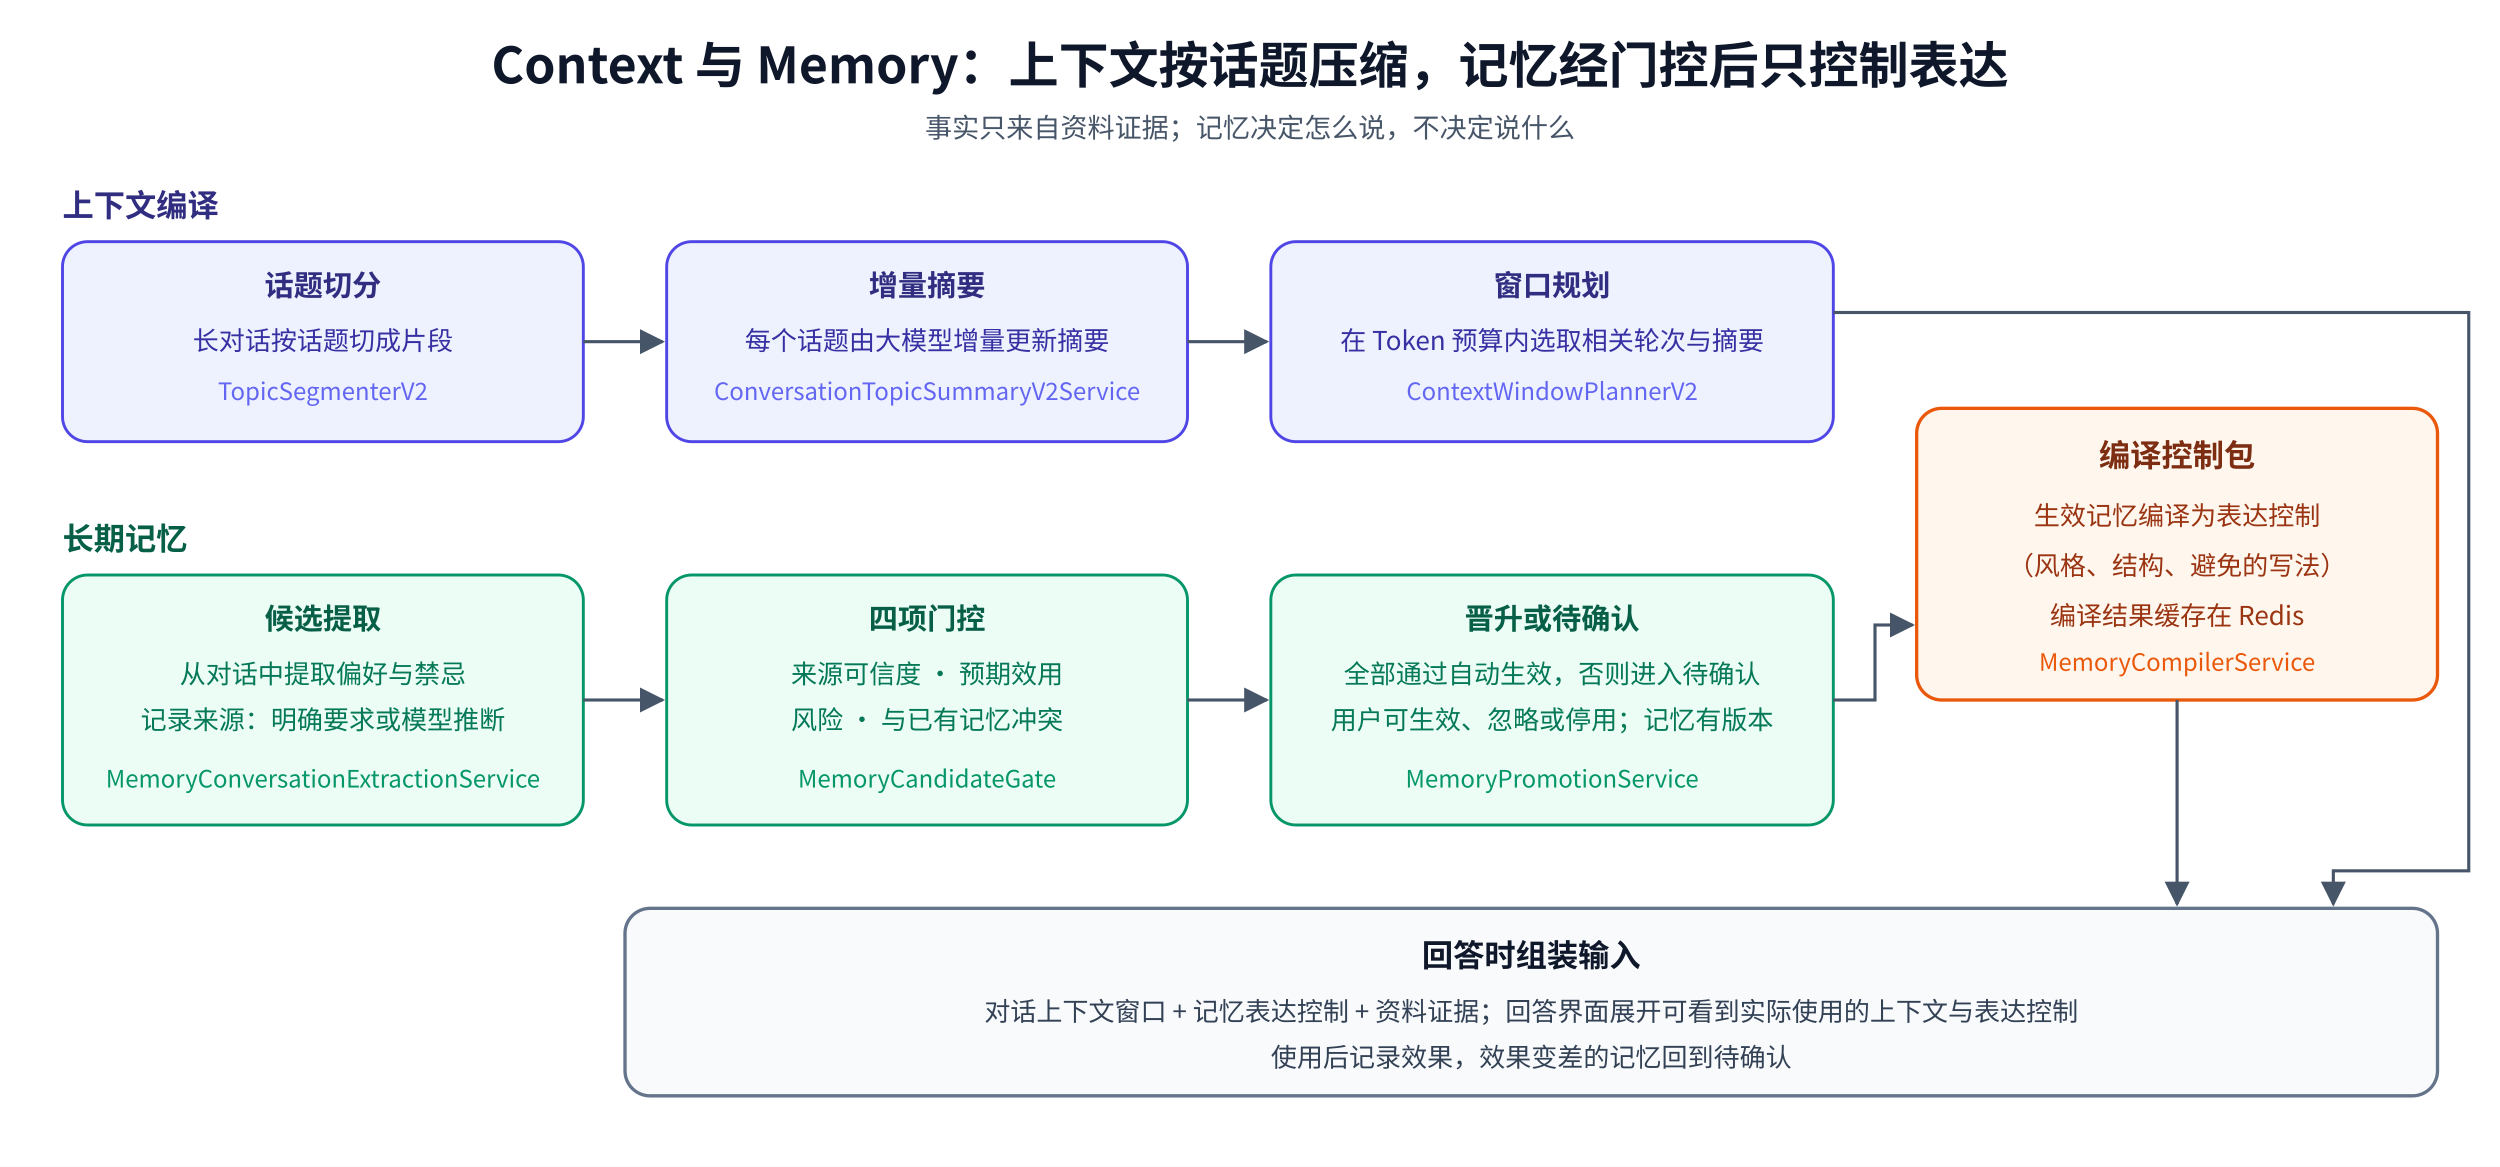
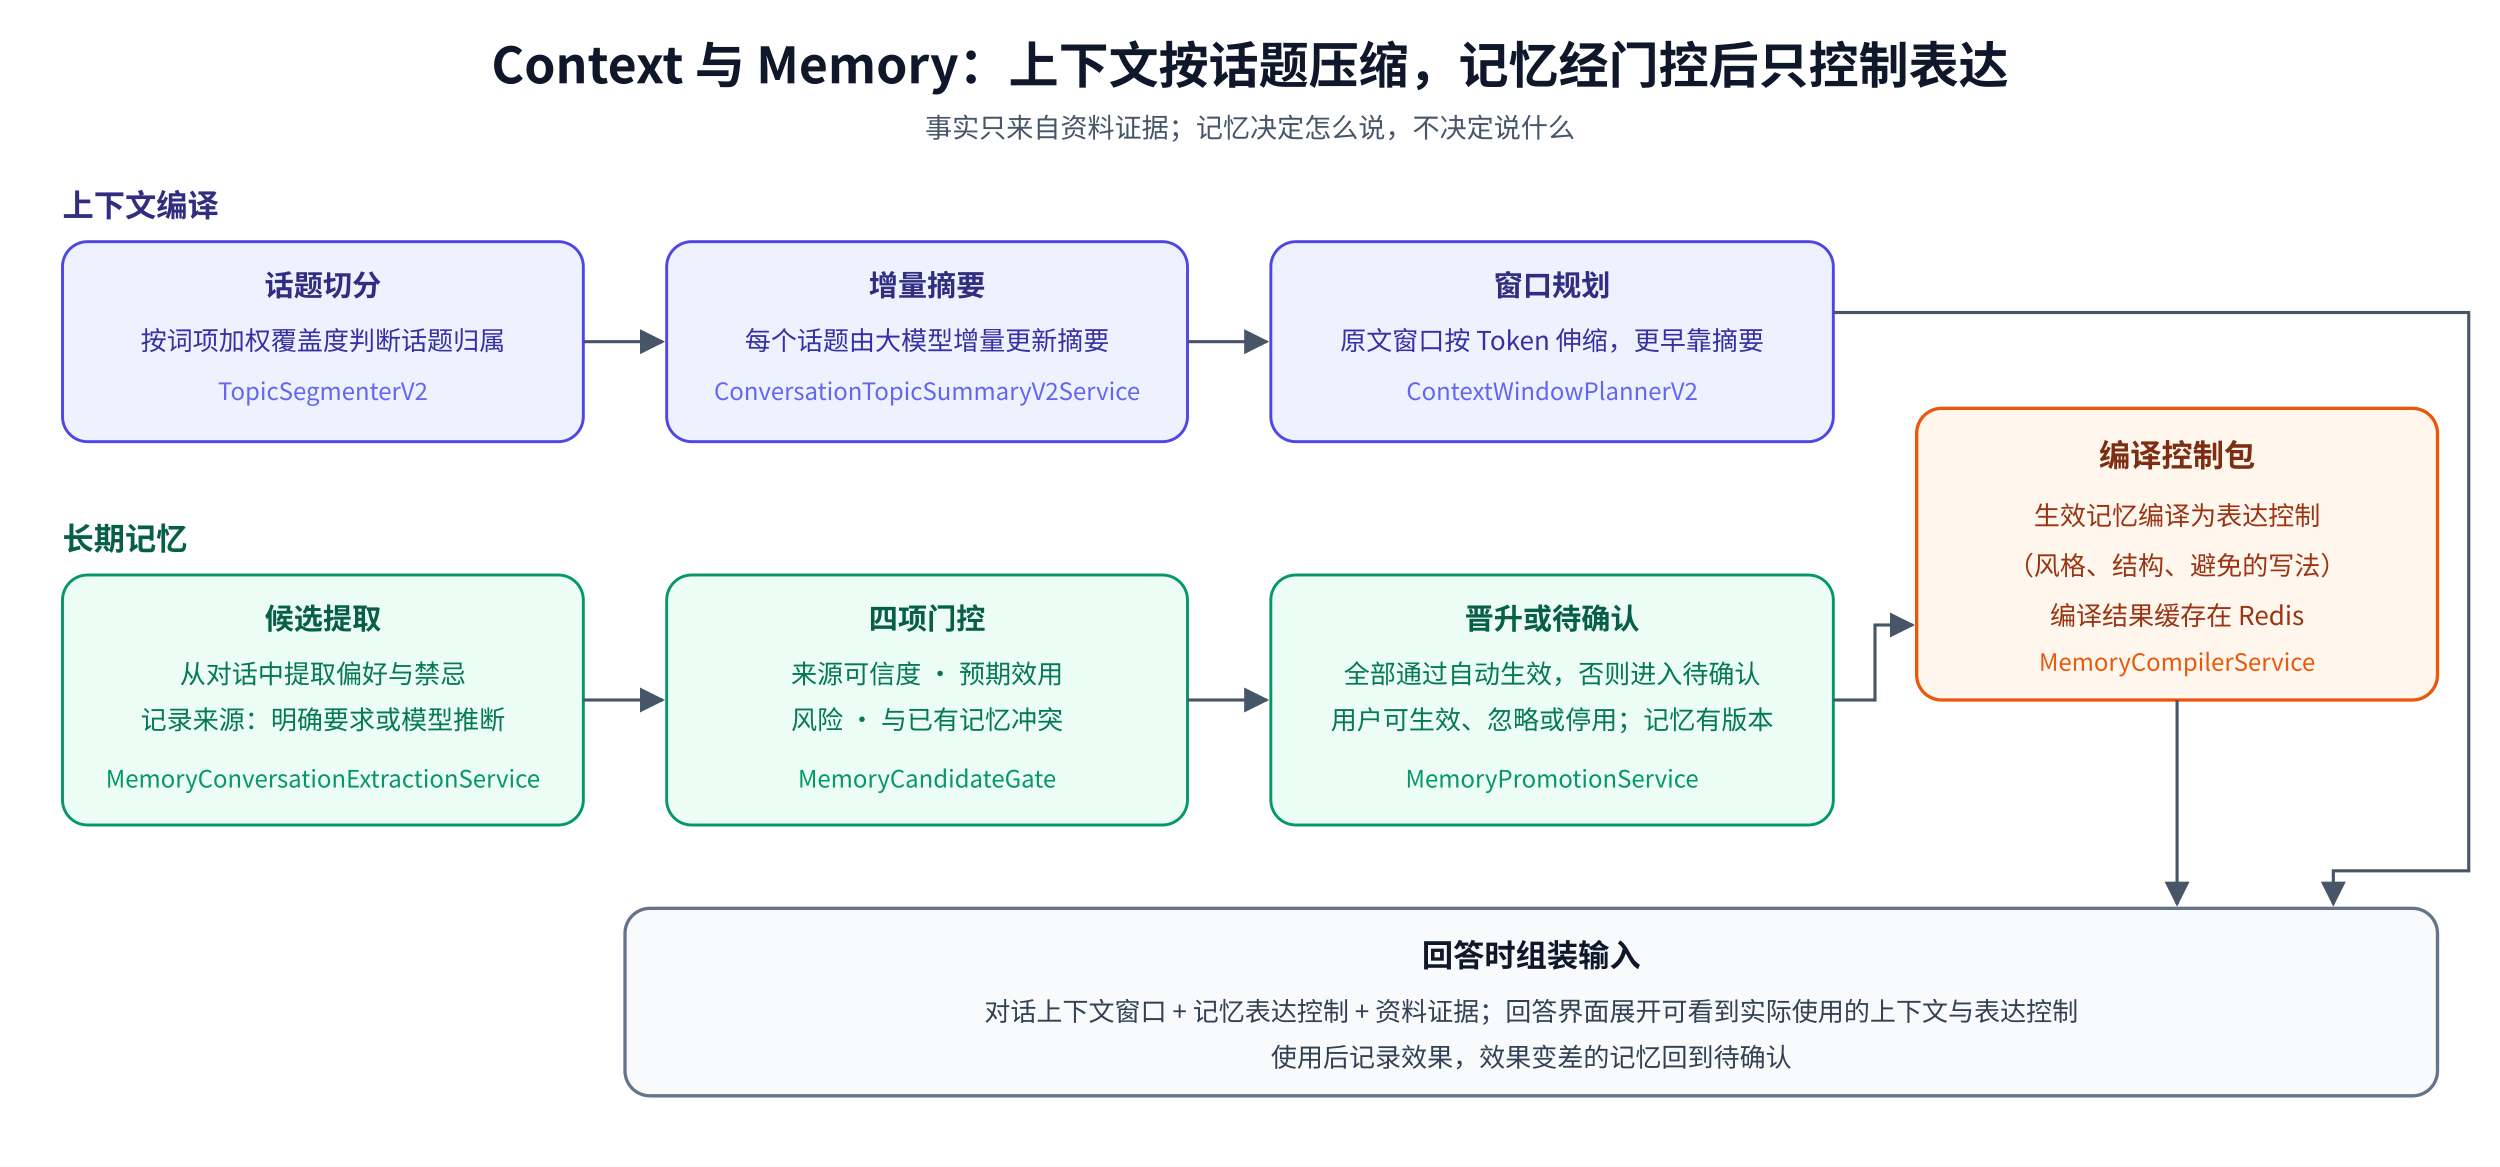
<svg xmlns="http://www.w3.org/2000/svg" viewBox="0 0 1200 560" width="1200" height="560" font-family="PingFang SC, Microsoft YaHei, Noto Sans CJK SC, Source Han Sans SC, Helvetica, Arial, sans-serif">
  <defs>
    <marker id="arrow" viewBox="0 0 10 10" refX="9" refY="5" markerWidth="8" markerHeight="8" orient="auto-start-reverse">
      <path d="M0,0 L10,5 L0,10 z" fill="#475569" />
    </marker>
  </defs>
  <rect width="1200" height="560" fill="#ffffff" />
  <text x="600" y="40" text-anchor="middle" font-size="24" font-weight="700" fill="#0f172a">Context 与 Memory：上下文按话题压缩，记忆经门控后只控制表达</text>
  <text x="600" y="66" text-anchor="middle" font-size="13" fill="#475569">事实只来自资料证据；记忆决定怎么说，不决定说什么</text>
  <text x="30" y="104" font-size="15" font-weight="700" fill="#312e81">上下文编译</text>
  <g font-size="12.5">
    <rect x="30" y="116" width="250" height="96" rx="12" fill="#eef2ff" stroke="#4f46e5" stroke-width="1.4" />
    <text x="155" y="142" text-anchor="middle" font-size="14" font-weight="700" fill="#312e81">话题切分</text>
-     <text x="155" y="168" text-anchor="middle" fill="#3730a3">长对话按话题切成片段</text>
+     <text x="155" y="168" text-anchor="middle" fill="#3730a3">按词项加权覆盖度判断话题归属</text>
    <text x="155" y="192" text-anchor="middle" font-size="11.5" fill="#6366f1">TopicSegmenterV2</text>
    <rect x="320" y="116" width="250" height="96" rx="12" fill="#eef2ff" stroke="#4f46e5" stroke-width="1.4" />
    <text x="445" y="142" text-anchor="middle" font-size="14" font-weight="700" fill="#312e81">增量摘要</text>
    <text x="445" y="168" text-anchor="middle" fill="#3730a3">每个话题由大模型增量更新摘要</text>
    <text x="445" y="192" text-anchor="middle" font-size="11.5" fill="#6366f1">ConversationTopicSummaryV2Service</text>
    <rect x="610" y="116" width="270" height="96" rx="12" fill="#eef2ff" stroke="#4f46e5" stroke-width="1.4" />
    <text x="745" y="142" text-anchor="middle" font-size="14" font-weight="700" fill="#312e81">窗口规划</text>
-     <text x="745" y="168" text-anchor="middle" fill="#3730a3">在 Token 预算内选取相关轮次与摘要</text>
+     <text x="745" y="168" text-anchor="middle" fill="#3730a3">原文窗口按 Token 伸缩，更早靠摘要</text>
    <text x="745" y="192" text-anchor="middle" font-size="11.5" fill="#6366f1">ContextWindowPlannerV2</text>
  </g>
  <g stroke="#475569" stroke-width="1.5">
    <line x1="280" y1="164" x2="318" y2="164" marker-end="url(#arrow)" />
    <line x1="570" y1="164" x2="608" y2="164" marker-end="url(#arrow)" />
  </g>
  <text x="30" y="264" font-size="15" font-weight="700" fill="#065f46">长期记忆</text>
  <g font-size="12.5">
    <rect x="30" y="276" width="250" height="120" rx="12" fill="#ecfdf5" stroke="#059669" stroke-width="1.4" />
    <text x="155" y="302" text-anchor="middle" font-size="14" font-weight="700" fill="#065f46">候选提取</text>
    <text x="155" y="328" text-anchor="middle" fill="#047857">从对话中提取偏好与禁忌</text>
    <text x="155" y="350" text-anchor="middle" fill="#047857">记录来源：明确要求或模型推断</text>
    <text x="155" y="378" text-anchor="middle" font-size="11.5" fill="#059669">MemoryConversationExtractionService</text>
    <rect x="320" y="276" width="250" height="120" rx="12" fill="#ecfdf5" stroke="#059669" stroke-width="1.4" />
    <text x="445" y="302" text-anchor="middle" font-size="14" font-weight="700" fill="#065f46">四项门控</text>
    <text x="445" y="328" text-anchor="middle" fill="#047857">来源可信度 · 预期效用</text>
    <text x="445" y="350" text-anchor="middle" fill="#047857">风险 · 与已有记忆冲突</text>
    <text x="445" y="378" text-anchor="middle" font-size="11.5" fill="#059669">MemoryCandidateGate</text>
    <rect x="610" y="276" width="270" height="120" rx="12" fill="#ecfdf5" stroke="#059669" stroke-width="1.4" />
    <text x="745" y="302" text-anchor="middle" font-size="14" font-weight="700" fill="#065f46">晋升或待确认</text>
    <text x="745" y="328" text-anchor="middle" fill="#047857">全部通过自动生效，否则进入待确认</text>
    <text x="745" y="350" text-anchor="middle" fill="#047857">用户可生效、忽略或停用；记忆有版本</text>
    <text x="745" y="378" text-anchor="middle" font-size="11.5" fill="#059669">MemoryPromotionService</text>
  </g>
  <g stroke="#475569" stroke-width="1.5">
    <line x1="280" y1="336" x2="318" y2="336" marker-end="url(#arrow)" />
    <line x1="570" y1="336" x2="608" y2="336" marker-end="url(#arrow)" />
  </g>
  <rect x="920" y="196" width="250" height="140" rx="12" fill="#fff7ed" stroke="#ea580c" stroke-width="1.6" />
  <text x="1045" y="224" text-anchor="middle" font-size="15" font-weight="700" fill="#7c2d12">编译控制包</text>
  <g font-size="12.5" fill="#9a3412" text-anchor="middle">
    <text x="1045" y="252">生效记忆编译为表达控制</text>
    <text x="1045" y="276">（风格、结构、避免的写法）</text>
    <text x="1045" y="300">编译结果缓存在 Redis</text>
    <text x="1045" y="322" font-size="11.5" fill="#ea580c">MemoryCompilerService</text>
  </g>
  <path d="M880,336 L900,336 L900,300 L918,300" stroke="#475569" stroke-width="1.5" fill="none" marker-end="url(#arrow)" />
  <rect x="300" y="436" width="870" height="90" rx="12" fill="#f8fafc" stroke="#64748b" stroke-width="1.6" />
  <text x="735" y="464" text-anchor="middle" font-size="15" font-weight="700" fill="#0f172a">回答时组装输入</text>
  <text x="735" y="490" text-anchor="middle" font-size="12.5" fill="#334155">对话上下文窗口 + 记忆表达控制 + 资料证据；回答界面展开可看到实际使用的上下文与表达控制</text>
  <text x="735" y="512" text-anchor="middle" font-size="12.5" fill="#334155">使用后记录效果，效果变差的记忆回到待确认</text>
  <g stroke="#475569" stroke-width="1.5" fill="none">
    <path d="M880,150 L1185,150 L1185,418 L1120,418 L1120,434" marker-end="url(#arrow)" />
    <path d="M1045,336 L1045,434" marker-end="url(#arrow)" />
  </g>
</svg>
